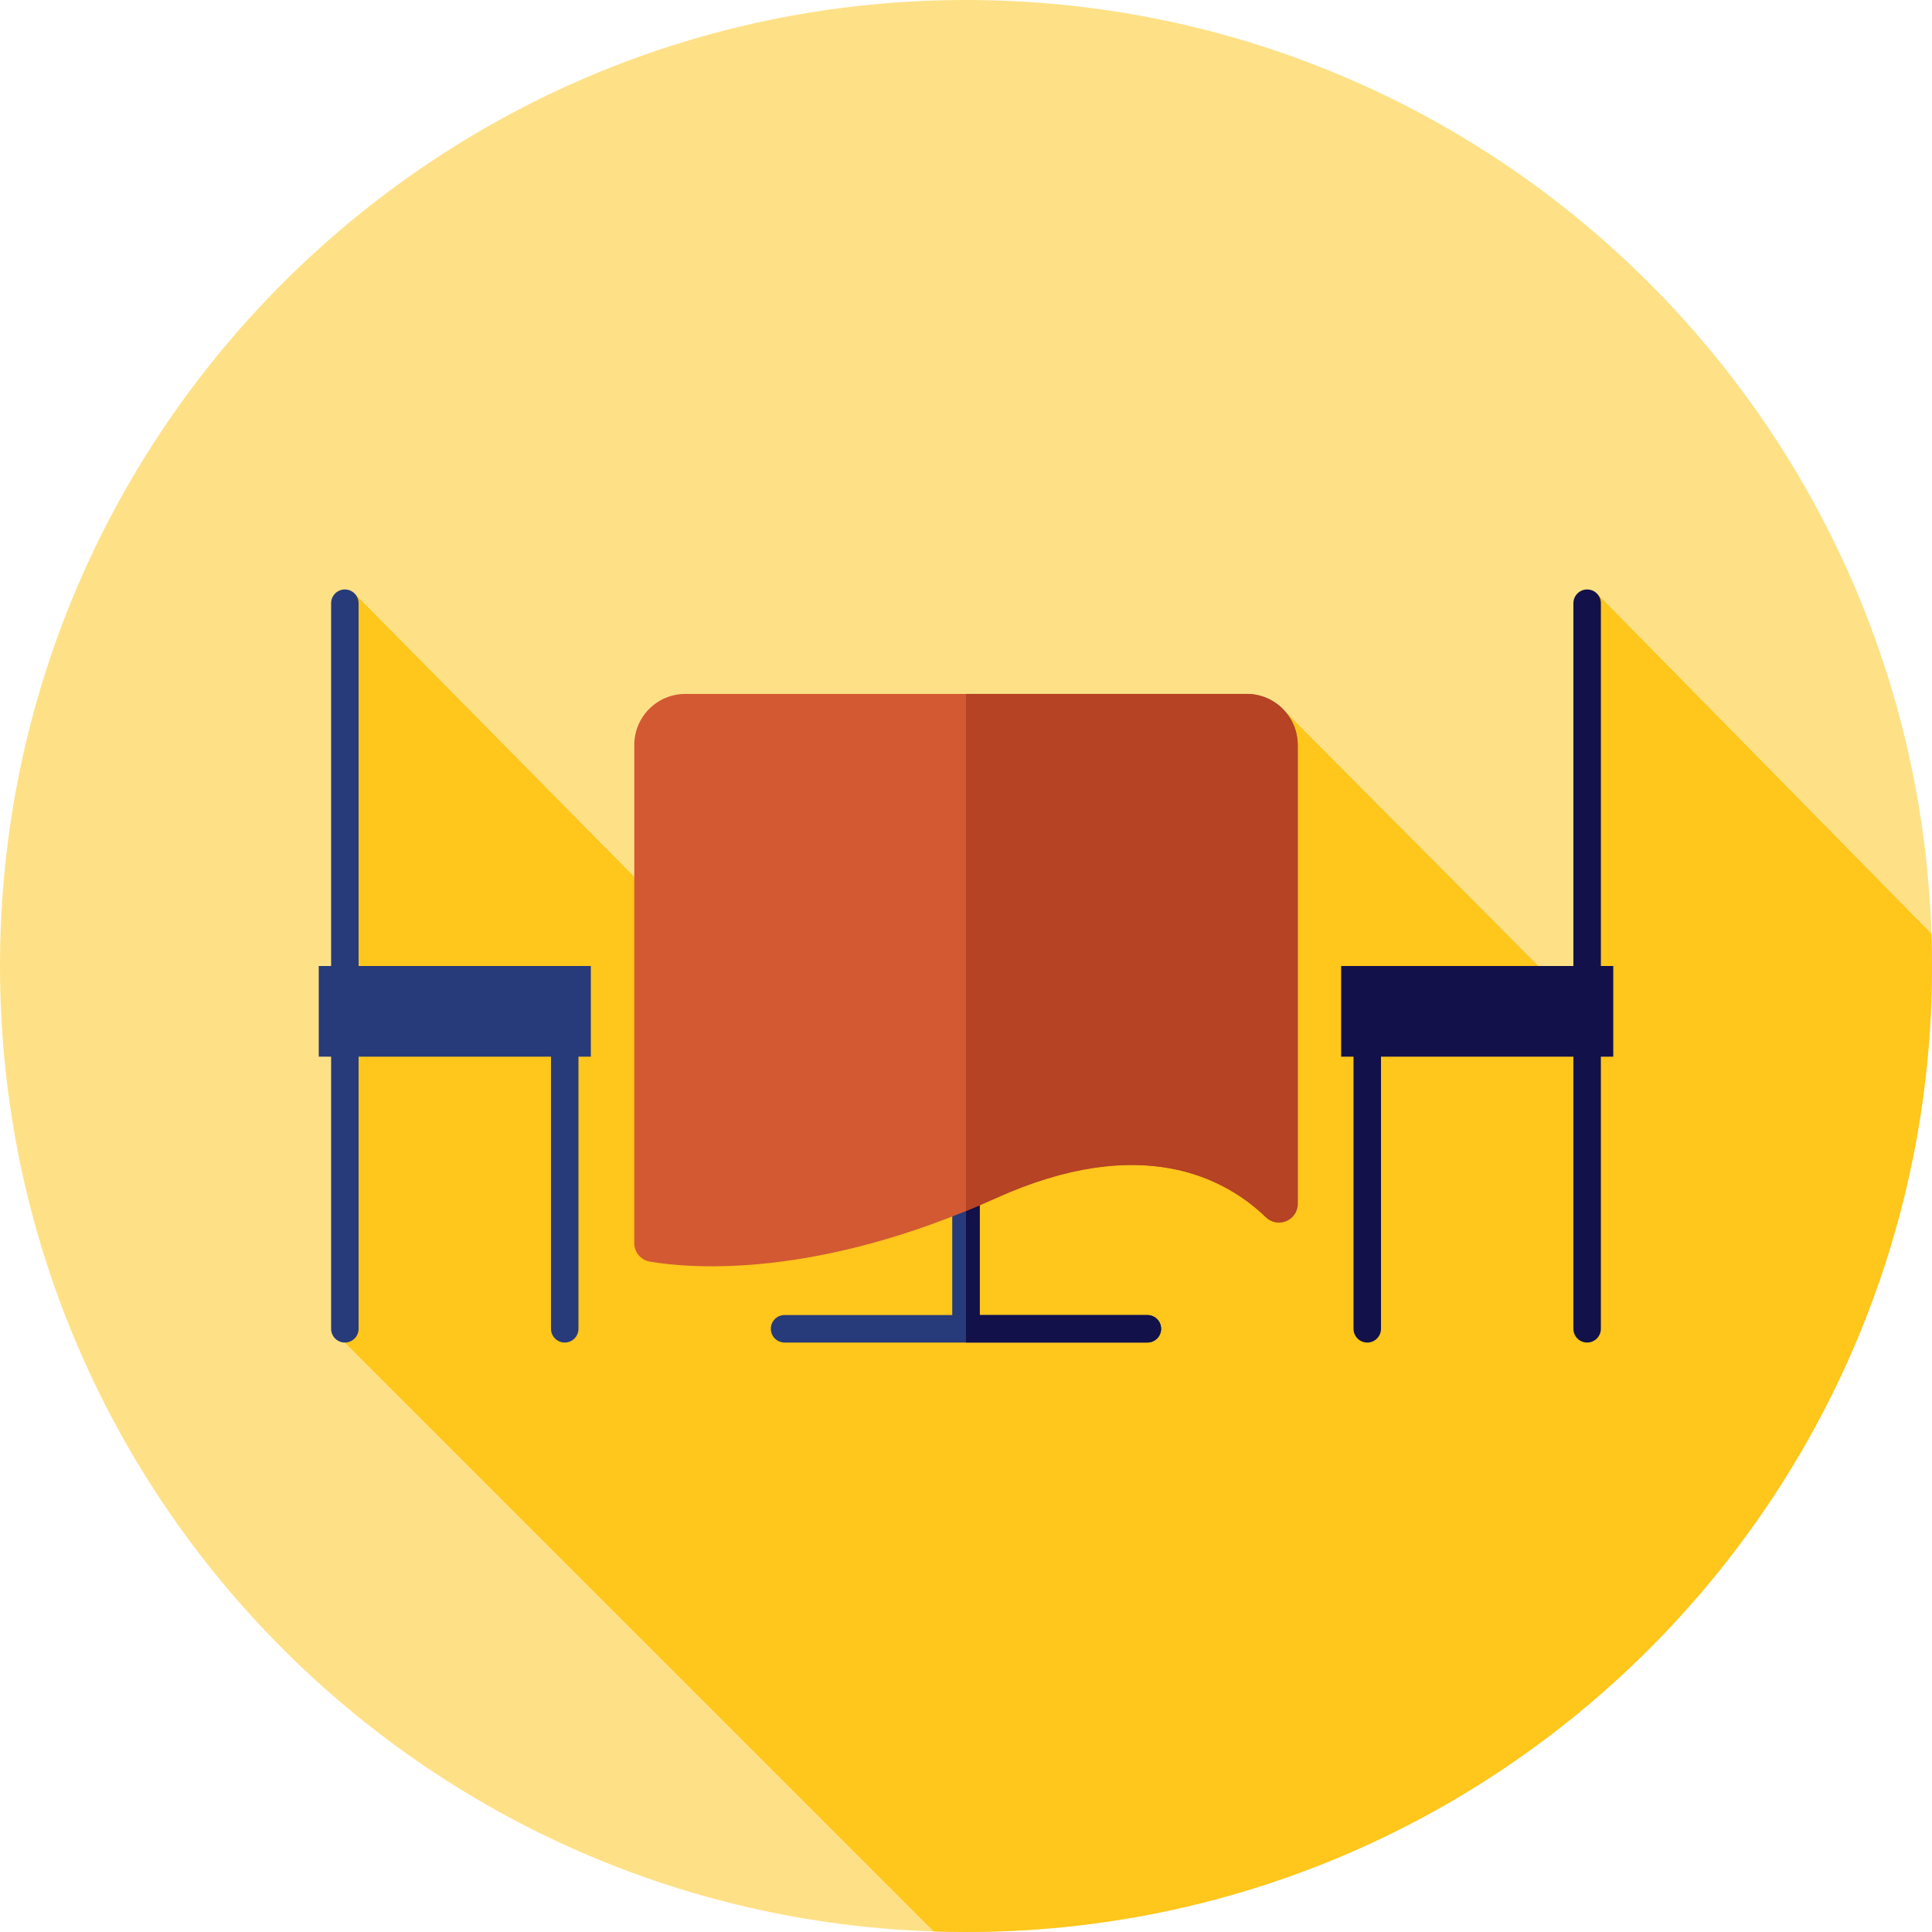
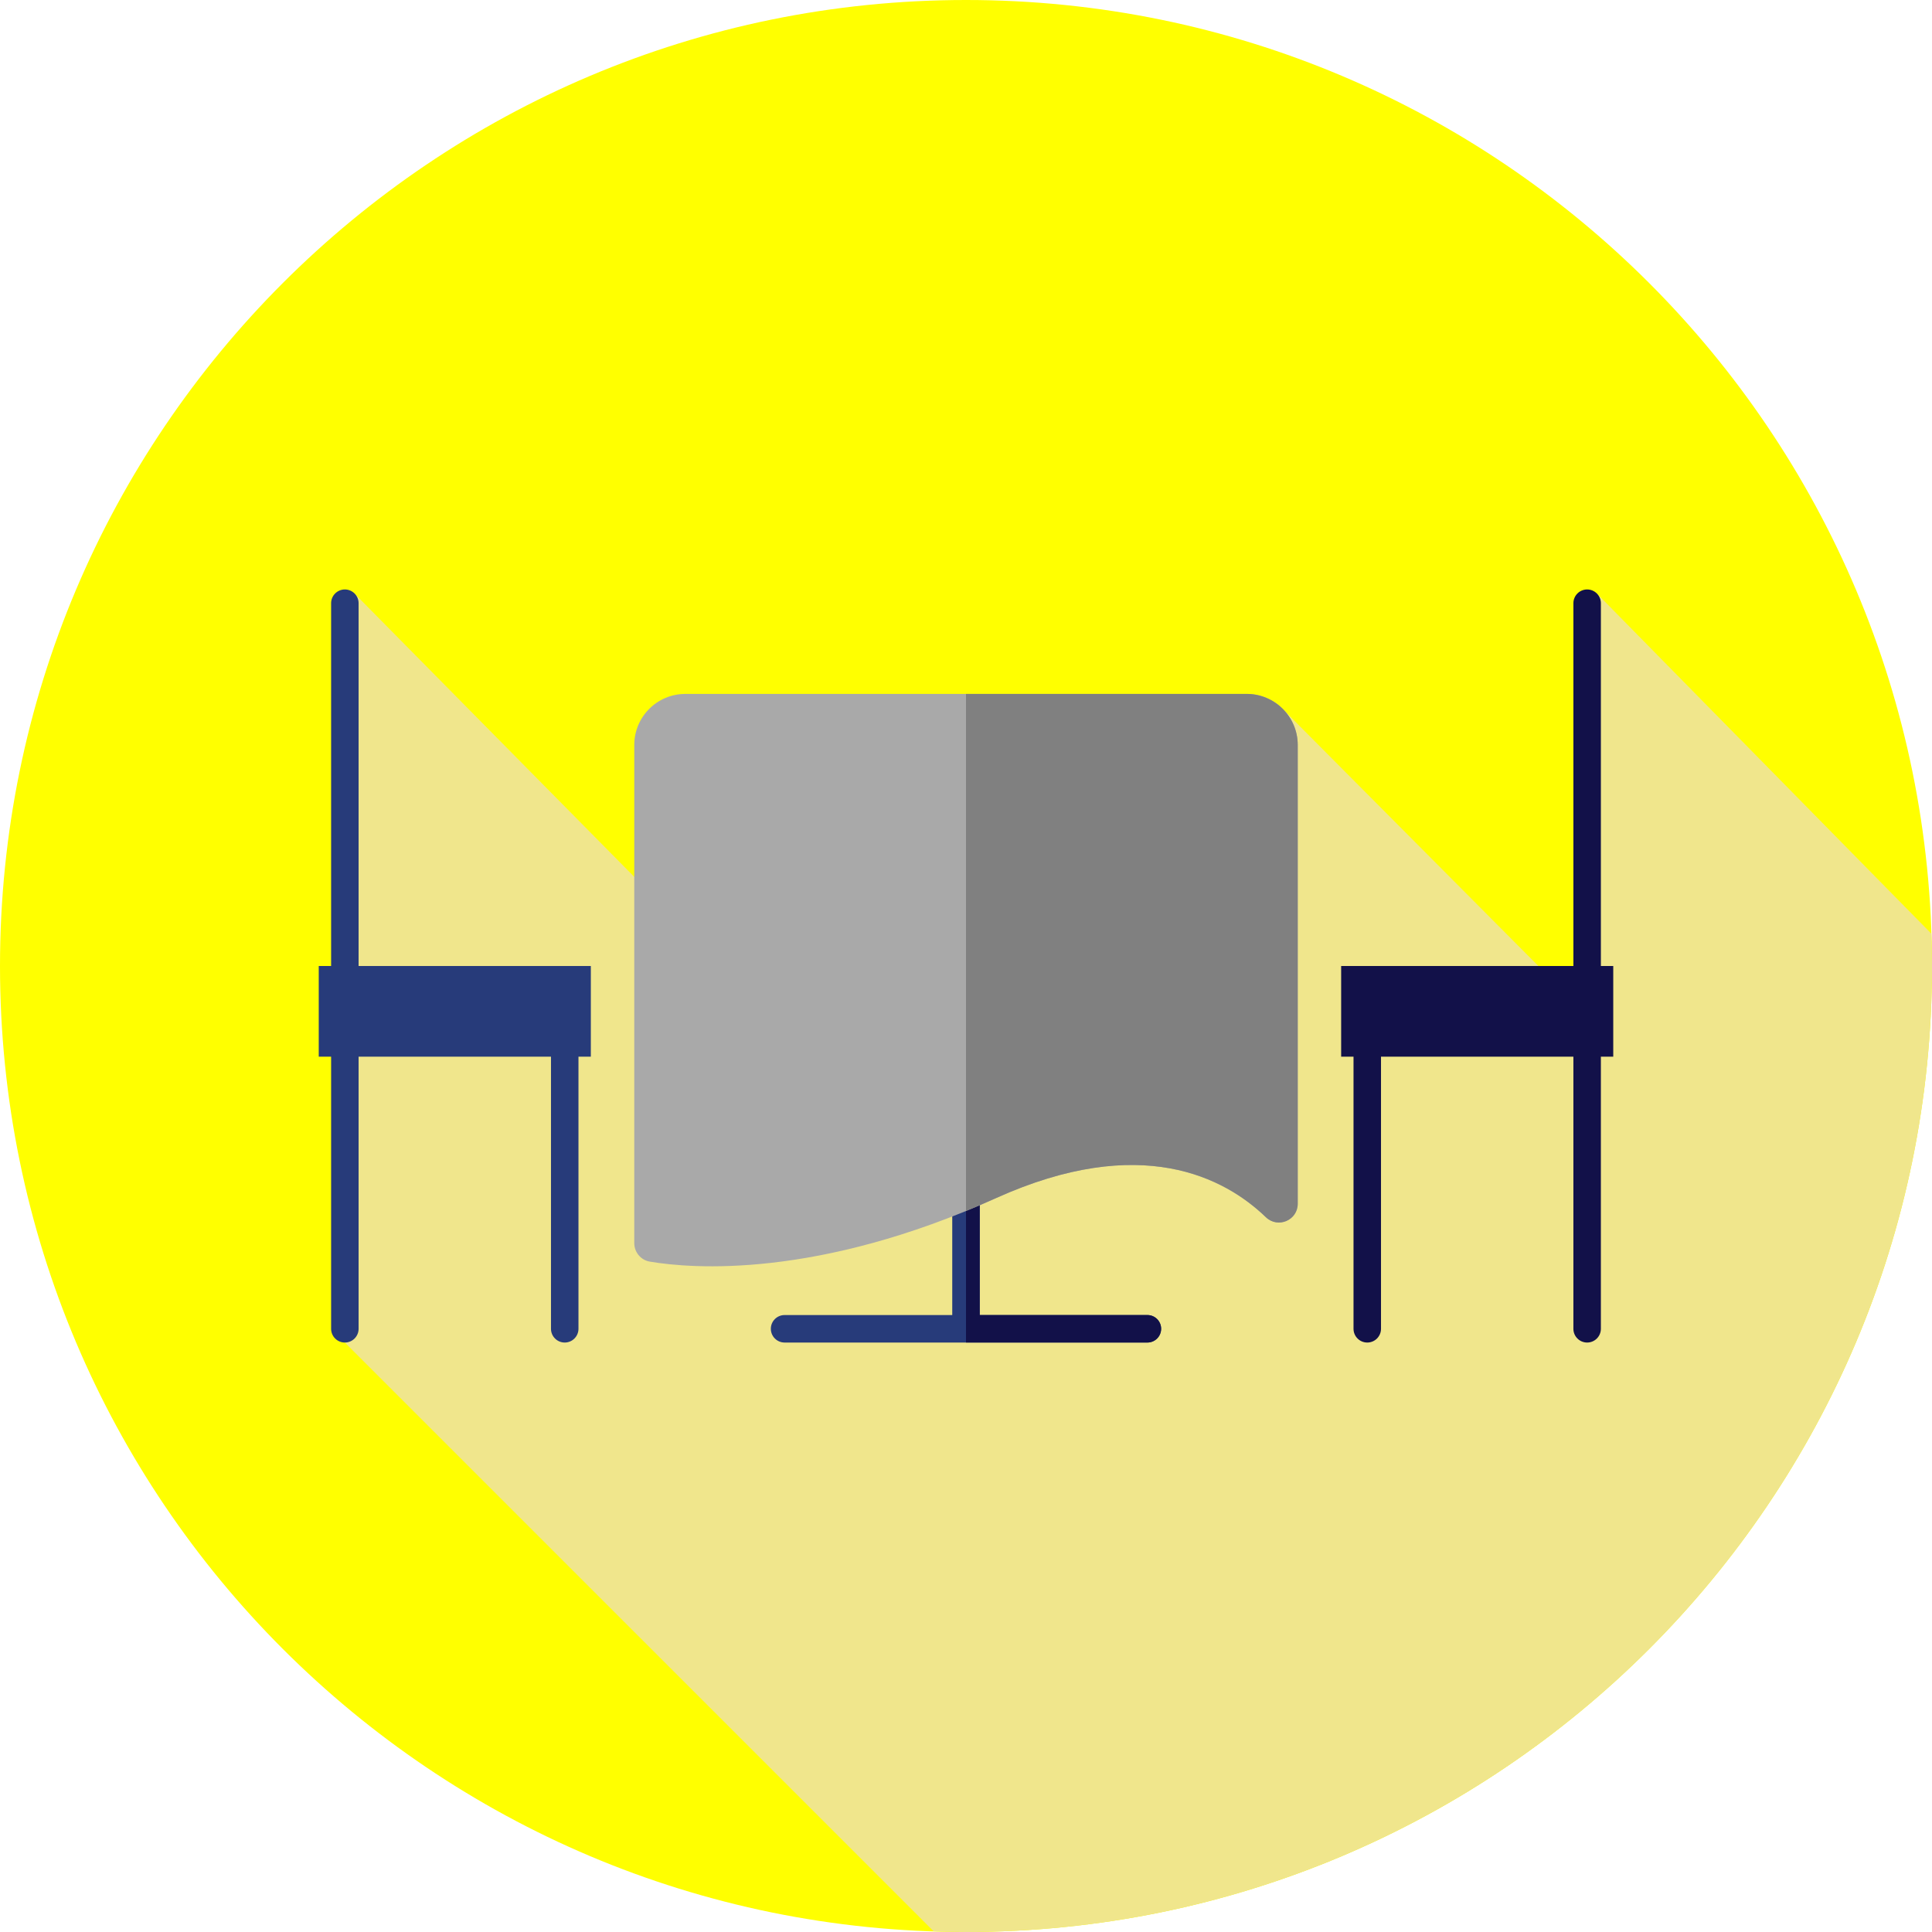
<svg xmlns="http://www.w3.org/2000/svg" version="1.1" id="Layer_1" x="0px" y="0px" viewBox="0 0 512 512" style="enable-background:new 0 0 512 512;" xml:space="preserve">
-   <circle style="fill:#FEE187;" cx="256" cy="256" r="256" />
-   <path style="fill:#FFC61B;" d="M512,256c0-2.863-0.064-5.711-0.157-8.552l-88.633-90.14l-1.16,113.13l-81.463-81.879  l-130.586,86.266L94.142,157.496L88.293,299.43l5.33,4.446l-2.234,51.91l156.057,156.057c2.841,0.093,5.689,0.157,8.552,0.157  C397.384,512,512,397.384,512,256z" />
-   <path style="fill:#273B7A;" d="M156.579,256H95.032v-96.144c0-2.012-1.631-3.643-3.643-3.643s-3.641,1.631-3.641,3.643V256h-3.277  v24.036h3.277v72.108c0,2.012,1.631,3.643,3.641,3.643c2.012,0,3.643-1.631,3.643-3.643v-72.108h50.985v72.108  c0,2.012,1.631,3.643,3.641,3.643c2.012,0,3.643-1.631,3.643-3.643v-72.108h3.277V256H156.579z" />
-   <path style="fill:#121149;" d="M427.529,256h-3.277v-96.144c0-2.012-1.631-3.643-3.643-3.643s-3.643,1.631-3.643,3.643V256h-61.547  v24.036h3.277v72.108c0,2.012,1.631,3.643,3.643,3.643s3.641-1.631,3.641-3.643v-72.108h50.984v72.108  c0,2.012,1.631,3.643,3.643,3.643s3.643-1.631,3.643-3.643v-72.108h3.279V256z" />
-   <path style="fill:#273B7A;" d="M304.071,348.501h-44.43v-68.467c0-2.012-1.631-3.643-3.643-3.643s-3.643,1.631-3.643,3.643v68.467  h-44.43c-2.012,0-3.643,1.631-3.643,3.643s1.631,3.643,3.643,3.643h96.144c2.012,0,3.641-1.631,3.641-3.643  C307.714,350.132,306.083,348.501,304.071,348.501z" />
-   <path style="fill:#121149;" d="M304.071,348.501h-44.43v-68.467c0-2.012-1.631-3.641-3.641-3.643v79.391h48.071  c2.012,0,3.641-1.631,3.641-3.643C307.714,350.132,306.083,348.501,304.071,348.501z" />
-   <path style="fill:#D35933;" d="M343.912,319.002V197.429c0-7.475-6.06-13.534-13.534-13.534H181.624  c-7.475,0-13.534,6.06-13.534,13.534v132.01c0,2.42,1.738,4.503,4.125,4.905c11.145,1.877,44.258,4.574,91.779-16.849  c38.369-17.298,60.606-5.394,71.483,5.082C338.642,325.627,343.912,323.4,343.912,319.002z" />
-   <path style="fill:#B54324;" d="M330.378,183.892H256v137.03c2.619-1.071,5.279-2.205,7.992-3.429  c38.369-17.298,60.606-5.394,71.483,5.082c3.167,3.051,8.437,0.824,8.437-3.574V197.429  C343.912,189.952,337.853,183.892,330.378,183.892z" />
-   <g>
+   <defs id="defs51" />
+   <circle style="fill:#ffff00" cx="256" cy="256" r="256" id="circle2" />
+   <path style="fill:#f0e68c" d="M512,256c0-2.863-0.064-5.711-0.157-8.552l-88.633-90.14l-1.16,113.13l-81.463-81.879  l-130.586,86.266L94.142,157.496L88.293,299.43l5.33,4.446l-2.234,51.91l156.057,156.057c2.841,0.093,5.689,0.157,8.552,0.157  C397.384,512,512,397.384,512,256z" id="path4" />
+   <path style="fill:#273B7A;" d="M156.579,256H95.032v-96.144c0-2.012-1.631-3.643-3.643-3.643s-3.641,1.631-3.641,3.643V256h-3.277  v24.036h3.277v72.108c0,2.012,1.631,3.643,3.641,3.643c2.012,0,3.643-1.631,3.643-3.643v-72.108h50.985v72.108  c0,2.012,1.631,3.643,3.641,3.643c2.012,0,3.643-1.631,3.643-3.643v-72.108h3.277V256H156.579z" id="path6" />
+   <path style="fill:#121149;" d="M427.529,256h-3.277v-96.144c0-2.012-1.631-3.643-3.643-3.643s-3.643,1.631-3.643,3.643V256h-61.547  v24.036h3.277v72.108c0,2.012,1.631,3.643,3.643,3.643s3.641-1.631,3.641-3.643v-72.108h50.984v72.108  c0,2.012,1.631,3.643,3.643,3.643s3.643-1.631,3.643-3.643v-72.108h3.279V256z" id="path8" />
+   <path style="fill:#273B7A;" d="M304.071,348.501h-44.43v-68.467c0-2.012-1.631-3.643-3.643-3.643s-3.643,1.631-3.643,3.643v68.467  h-44.43c-2.012,0-3.643,1.631-3.643,3.643s1.631,3.643,3.643,3.643h96.144c2.012,0,3.641-1.631,3.641-3.643  C307.714,350.132,306.083,348.501,304.071,348.501z" id="path10" />
+   <path style="fill:#121149;" d="M304.071,348.501h-44.43v-68.467c0-2.012-1.631-3.641-3.641-3.643v79.391h48.071  c2.012,0,3.641-1.631,3.641-3.643C307.714,350.132,306.083,348.501,304.071,348.501z" id="path12" />
+   <path style="fill:#a9a9a9" d="M343.912,319.002V197.429c0-7.475-6.06-13.534-13.534-13.534H181.624  c-7.475,0-13.534,6.06-13.534,13.534v132.01c0,2.42,1.738,4.503,4.125,4.905c11.145,1.877,44.258,4.574,91.779-16.849  c38.369-17.298,60.606-5.394,71.483,5.082C338.642,325.627,343.912,323.4,343.912,319.002z" id="path14" />
+   <path style="fill:#808080" d="M330.378,183.892H256v137.03c2.619-1.071,5.279-2.205,7.992-3.429  c38.369-17.298,60.606-5.394,71.483,5.082c3.167,3.051,8.437,0.824,8.437-3.574V197.429  C343.912,189.952,337.853,183.892,330.378,183.892z" id="path16" />
+   <g id="g18">
</g>
-   <g>
+   <g id="g20">
</g>
-   <g>
+   <g id="g22">
</g>
-   <g>
+   <g id="g24">
</g>
-   <g>
+   <g id="g26">
</g>
-   <g>
+   <g id="g28">
</g>
-   <g>
+   <g id="g30">
</g>
-   <g>
+   <g id="g32">
</g>
-   <g>
+   <g id="g34">
</g>
-   <g>
+   <g id="g36">
</g>
-   <g>
+   <g id="g38">
</g>
-   <g>
+   <g id="g40">
</g>
-   <g>
+   <g id="g42">
</g>
-   <g>
+   <g id="g44">
</g>
-   <g>
+   <g id="g46">
</g>
</svg>
